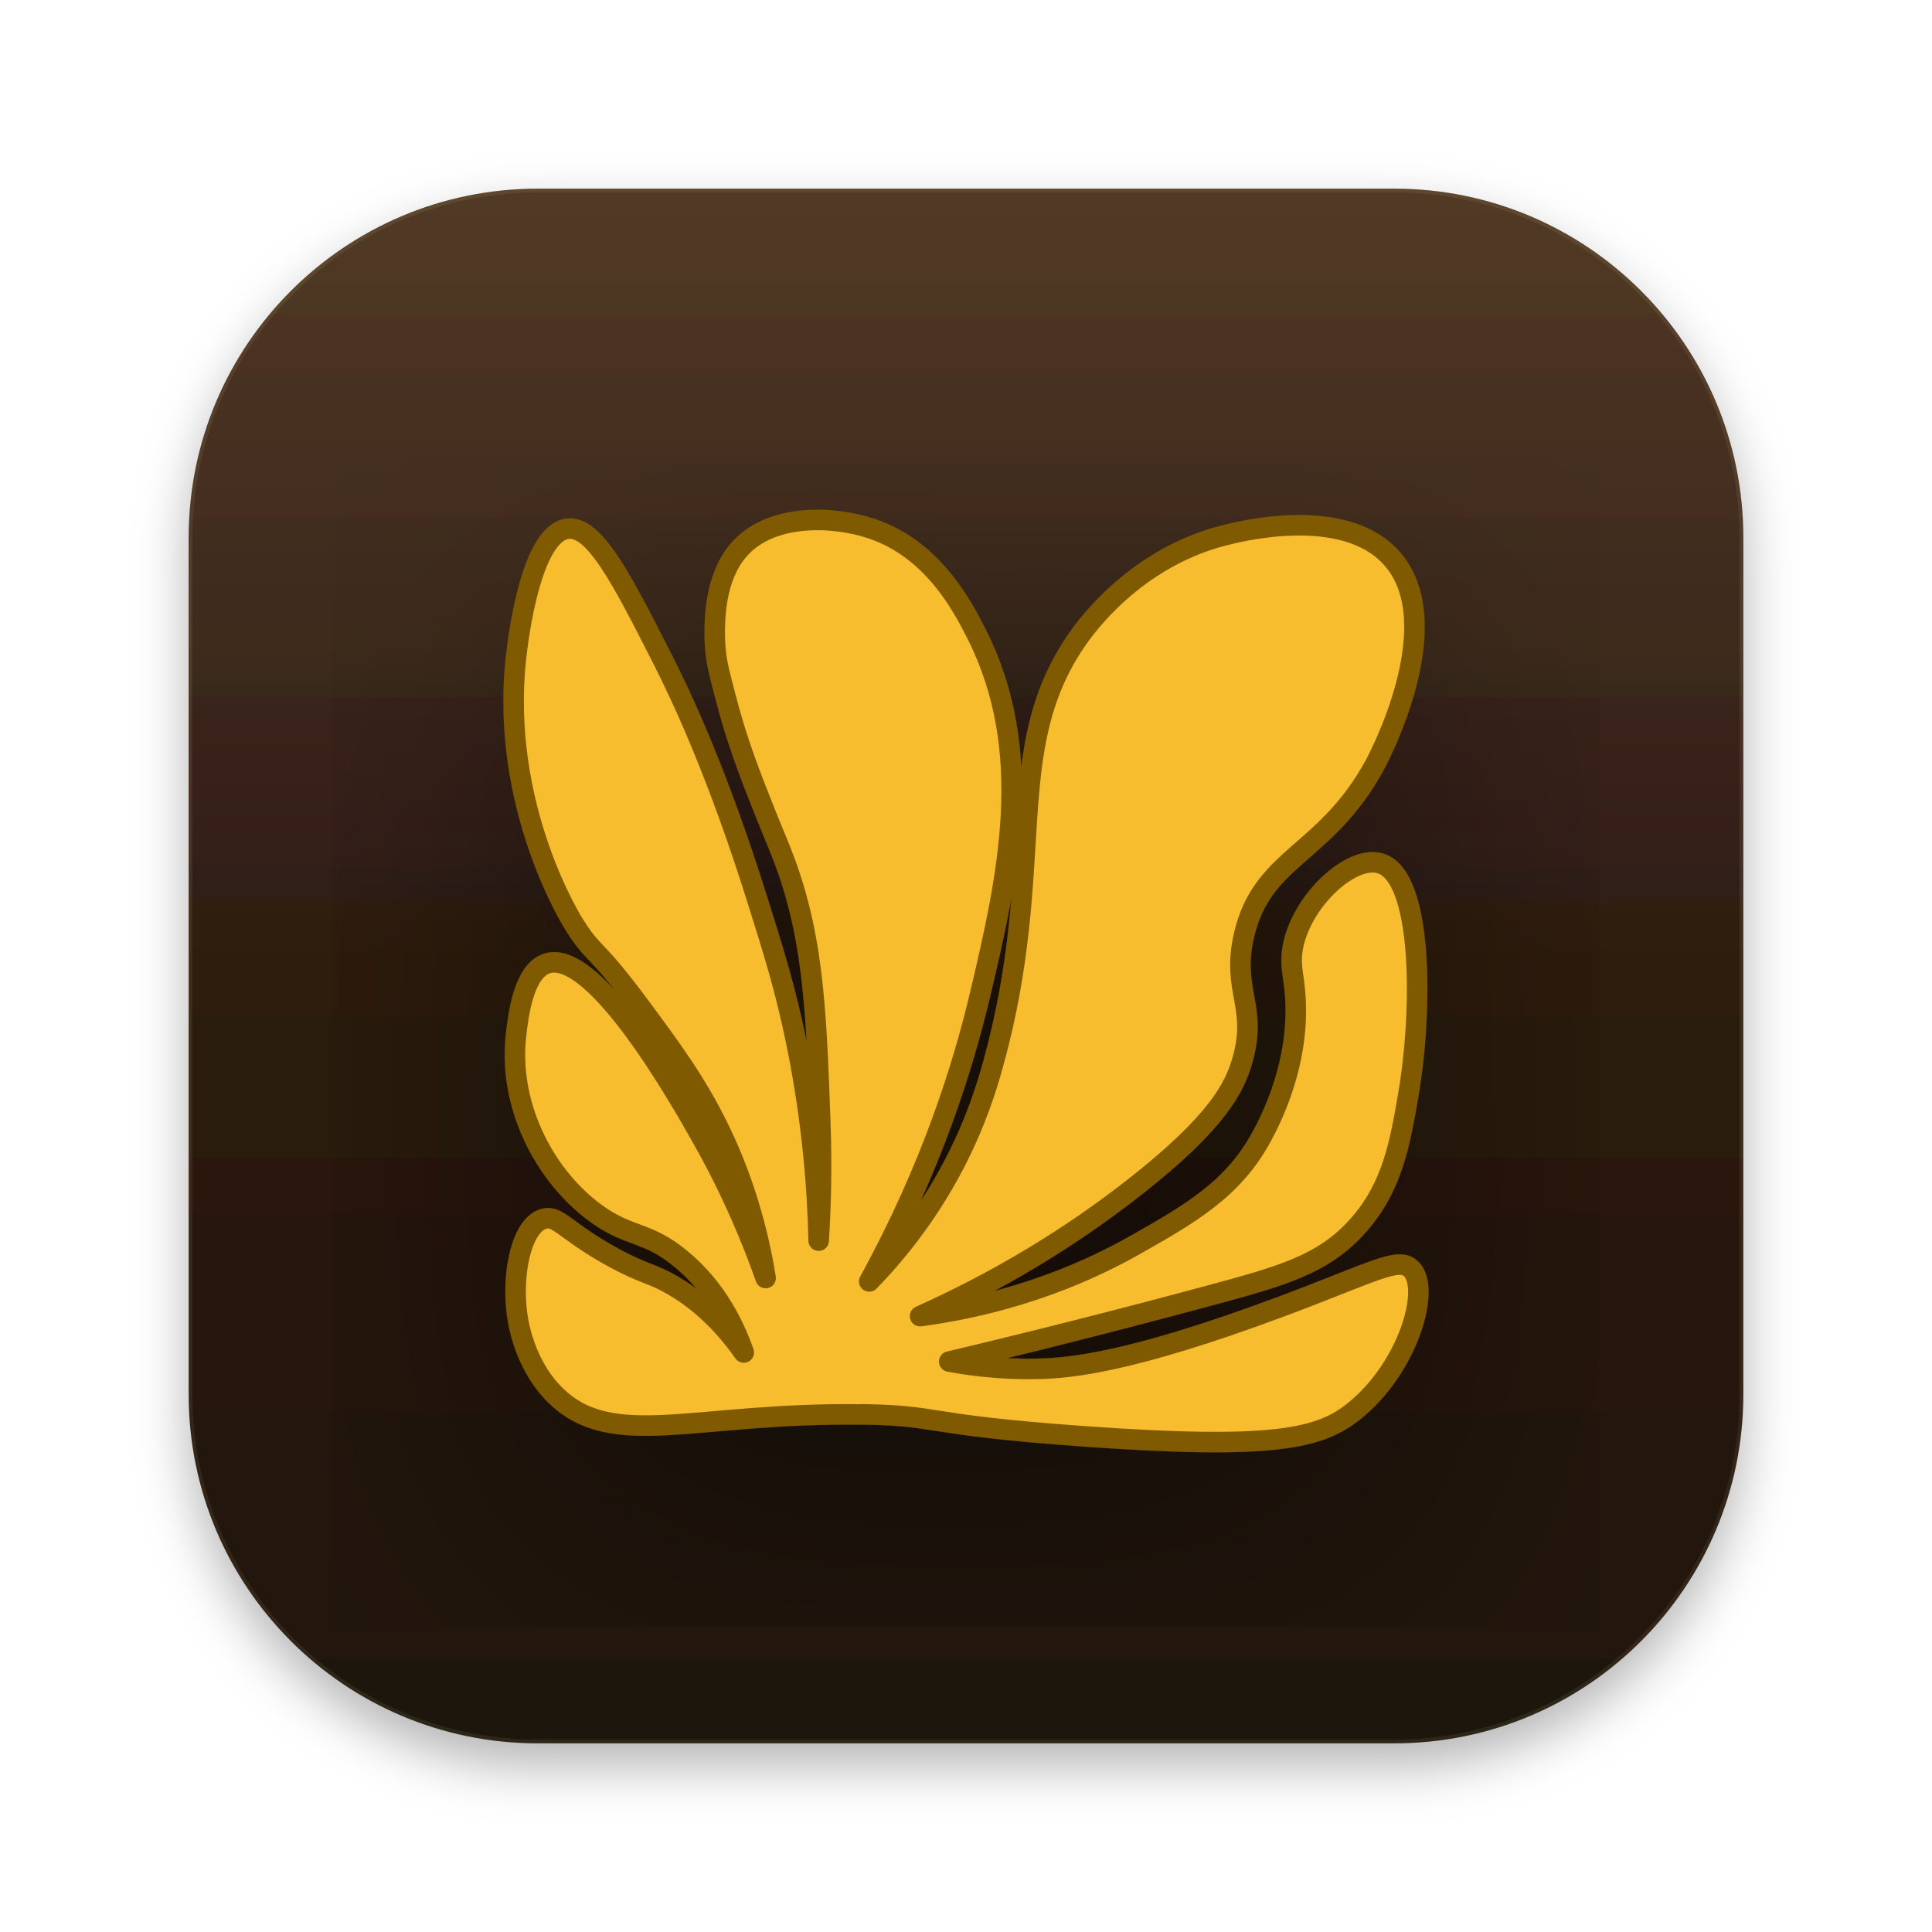
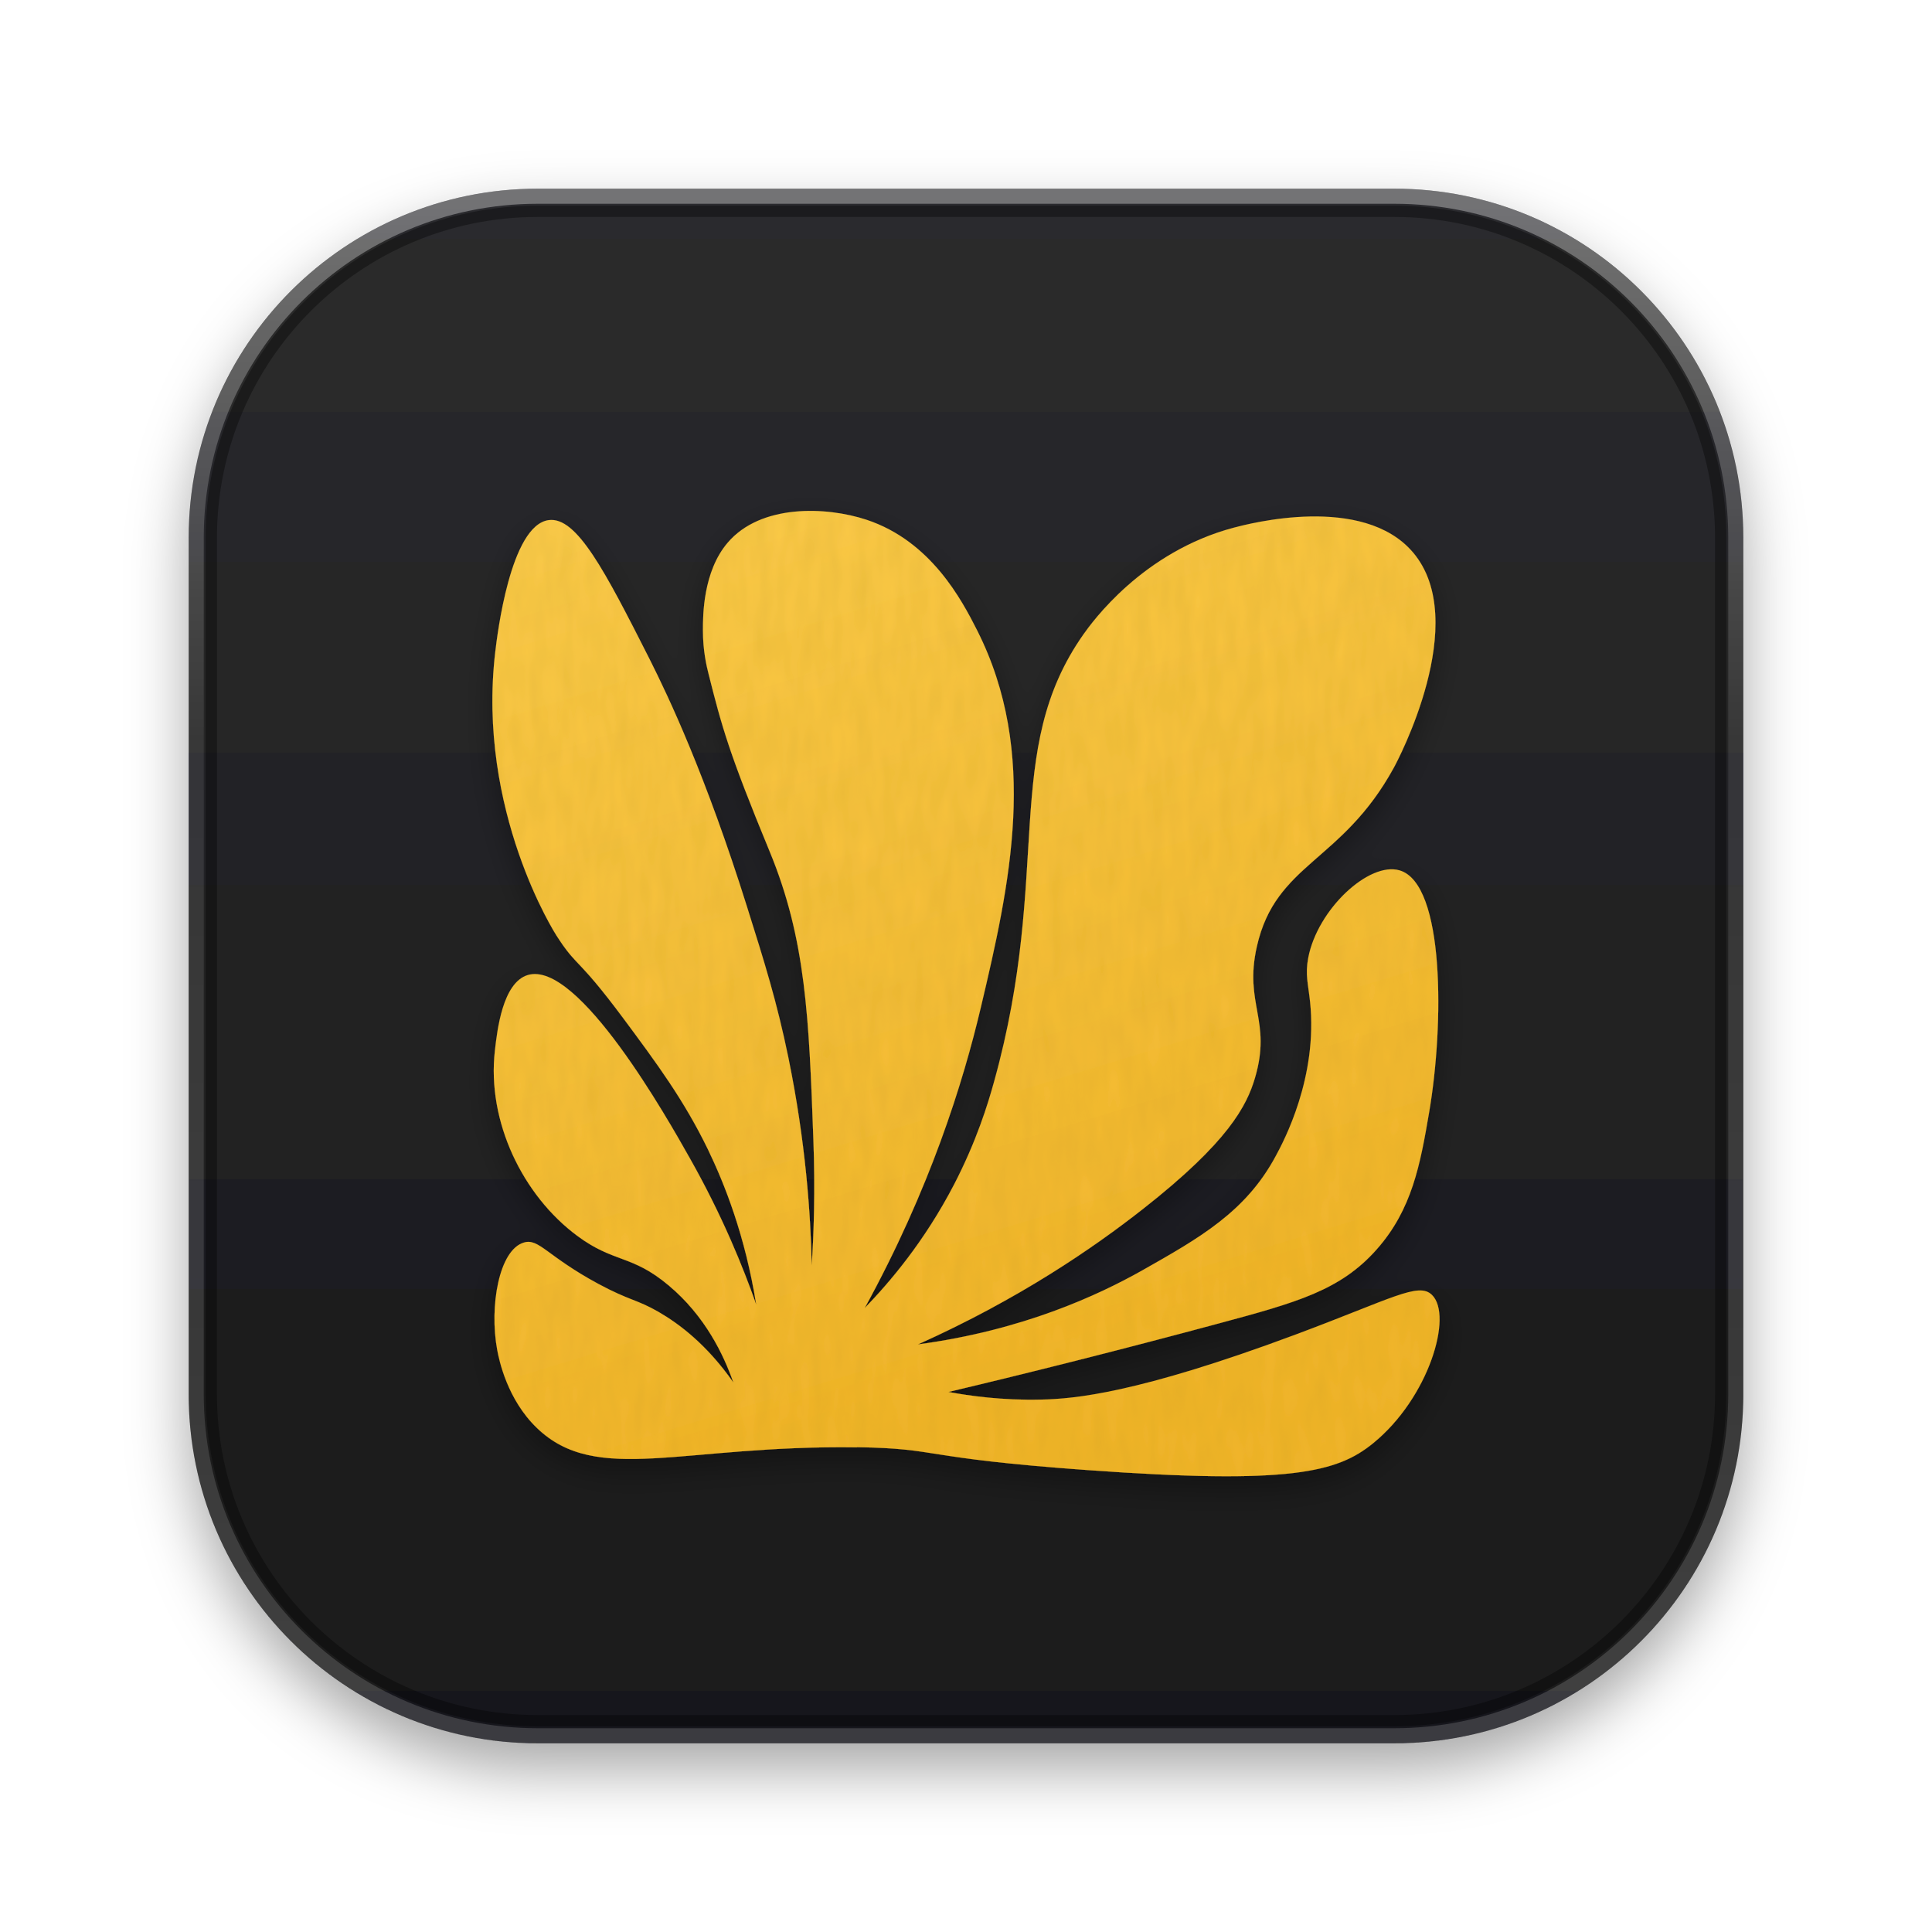
<svg xmlns="http://www.w3.org/2000/svg" width="1024" height="1024" viewBox="0 0 1024 1024">
  <defs>
    <linearGradient id="bg" x1="0" y1="0" x2="0" y2="1">
-       <stop offset="0" stop-color="#3D2617" />
-       <stop offset="1" stop-color="#1E120B" />
+       <stop offset="0" stop-color="#2B2B2D" />
+       <stop offset="1" stop-color="#19191A" />
    </linearGradient>
-     <linearGradient id="sheen" x1="0" y1="0" x2="0" y2="1">
-       <stop offset="0" stop-color="#FFE7A8" stop-opacity="0.10" />
-       <stop offset="0.5" stop-color="#FFE7A8" stop-opacity="0" />
+     <linearGradient id="rim" x1="0" y1="0" x2="0" y2="1">
+       <stop offset="0" stop-color="#FFFFFF" stop-opacity="0.34" />
+       <stop offset="0.35" stop-color="#FFFFFF" stop-opacity="0.08" />
+       <stop offset="1" stop-color="#FFFFFF" stop-opacity="0.16" />
    </linearGradient>
-     <filter id="shadow" x="-20%" y="-20%" width="140%" height="140%">
-       <feDropShadow dx="0" dy="10" stdDeviation="14" flood-color="#000" flood-opacity="0.45" />
+     <linearGradient id="gold" x1="0" y1="0" x2="0.3" y2="1">
+       <stop offset="0" stop-color="#FCCB4A" />
+       <stop offset="1" stop-color="#F2B52A" />
+     </linearGradient>
+     <filter id="tile" x="-10%" y="-10%" width="120%" height="130%">
+       <feDropShadow dx="0" dy="14" stdDeviation="16" flood-color="#000" flood-opacity="0.35" />
    </filter>
-     <filter id="tile" x="-10%" y="-10%" width="120%" height="130%">
-       <feDropShadow dx="0" dy="12" stdDeviation="14" flood-color="#000" flood-opacity="0.3" />
+     <filter id="grain" x="0" y="0" width="100%" height="100%">
+       <feTurbulence type="fractalNoise" baseFrequency="0.9 0.25" numOctaves="2" seed="7" result="noise" />
+       <feColorMatrix in="noise" type="matrix" values="0 0 0 0 0.45  0 0 0 0 0.3  0 0 0 0 0  0 0 0 0.22 0" result="tint" />
+       <feComposite in="tint" in2="SourceGraphic" operator="in" result="grained" />
+       <feMerge>
+         <feMergeNode in="SourceGraphic" />
+         <feMergeNode in="grained" />
+       </feMerge>
+     </filter>
+     <filter id="lift" x="-20%" y="-20%" width="140%" height="140%">
+       <feDropShadow dx="0" dy="6" stdDeviation="8" flood-color="#000" flood-opacity="0.35" />
    </filter>
  </defs>
  <rect x="100" y="100" width="824" height="824" rx="185" fill="url(#bg)" filter="url(#tile)" />
-   <rect x="100" y="100" width="824" height="824" rx="185" fill="url(#sheen)" />
-   <rect x="101" y="101" width="822" height="822" rx="184" fill="none" stroke="#FFE7A8" stroke-opacity="0.08" stroke-width="2" />
-   <g filter="url(#shadow)" transform="translate(512 506) scale(6.4) translate(-50 -47.8)">
-     <path d="m41.379 85.879c-13.82-0.199-20.57 3.012-25.301-1.512-2.379-2.269-3.019-5.43-3.16-6.18-0.648-3.469 0.148-7.941 2.109-8.512 1.191-0.352 1.789 1.051 5.871 3.262 2.531 1.359 3.031 1.219 4.789 2.231 1.602 0.93 3.789 2.551 5.91 5.578-0.77-2.191-2.219-5.25-5.121-7.68-2.93-2.461-4.301-1.75-7.231-3.922-4.301-3.191-7.16-9.039-6.512-14.66 0.18-1.59 0.609-5.371 2.602-5.969 3.988-1.199 11.102 11.449 12.801 14.461 2.609 4.609 4.25 8.711 5.269 11.602-0.871-5.449-2.512-9.559-3.82-12.27-1.898-3.91-4.051-6.809-6.641-10.301-3.781-5.09-3.68-4.012-5.359-6.648 0 0-6.32-9.809-4.82-22.441 0.148-1.25 1.191-9.98 4.219-10.391 2.219-0.301 4.449 4.012 7.981 10.988 1.5 2.981 4.441 9.18 7.719 19.621 1.371 4.359 2.352 7.469 3.262 11.898 1.371 6.68 1.762 12.379 1.852 16.449 0.16-2.481 0.281-5.898 0.129-9.961-0.352-9.602-0.578-15.82-3.469-22.809-3.199-7.75-3.769-9.828-4.82-14.012-0.16-0.621-0.449-1.84-0.449-3.461 0-1.148 0-4.641 1.961-6.93 2.609-3.059 7.781-2.871 10.988-1.809 5.09 1.691 7.531 6.352 8.738 8.738 4.91 9.711 2.602 20.102 0.301 29.82-1.41 5.969-4.019 14.371-9.191 23.801 1.961-2.019 4.731-5.262 7.078-9.789 1.77-3.422 2.66-6.32 3.16-8.129 4.621-16.621 0.551-26.141 7.078-35.391 0.66-0.93 4.66-6.519 11.898-8.43 1.148-0.301 10.199-2.699 14.16 1.961 4.641 5.461-1.23 16.512-1.512 17.02-4.102 7.519-9.352 7.539-10.84 14.16-1.031 4.57 1.199 5.828-0.148 10.391-0.648 2.199-2.102 5.07-8.891 10.391-3.898 3.059-9.77 7.102-17.77 10.691 8.281-1.109 14.262-3.891 17.77-5.871 4.519-2.559 8.172-4.621 10.539-9.039 0.621-1.148 3.34-6.219 2.711-12.199-0.148-1.398-0.398-2.141-0.148-3.461 0.738-3.871 4.828-7.641 7.231-6.93 3.59 1.059 3.512 12.25 2.34 19.109-0.711 4.18-1.359 7.711-4.141 10.859-2.879 3.269-6.379 4.219-12.5 5.871-7.879 2.121-15.059 3.922-21.391 5.422 1.621 0.301 4.211 0.68 7.379 0.602 2.531-0.059 7.519-0.461 20.031-5.121 7.699-2.871 9.781-4.199 10.84-3.16 1.691 1.641-0.262 8.18-4.672 11.75-2.828 2.289-6.539 3.269-22.59 2.109-13.461-0.969-11.559-1.711-18.219-1.809z" fill="#F8BD2F" stroke="#7F5A04" stroke-width="1.7" stroke-linejoin="round" />
+   <rect x="104" y="104" width="816" height="816" rx="181" fill="none" stroke="url(#rim)" stroke-width="8" />
+   <rect x="112" y="112" width="800" height="800" rx="173" fill="none" stroke="#000" stroke-opacity="0.35" stroke-width="6" />
+   <g filter="url(#lift)">
+     <g transform="translate(512 512) scale(6.7) translate(-50 -47.8)">
+       <path d="m41.379 85.879c-13.82-0.199-20.57 3.012-25.301-1.512-2.379-2.269-3.019-5.43-3.16-6.18-0.648-3.469 0.148-7.941 2.109-8.512 1.191-0.352 1.789 1.051 5.871 3.262 2.531 1.359 3.031 1.219 4.789 2.231 1.602 0.93 3.789 2.551 5.91 5.578-0.77-2.191-2.219-5.25-5.121-7.68-2.93-2.461-4.301-1.75-7.231-3.922-4.301-3.191-7.16-9.039-6.512-14.66 0.18-1.59 0.609-5.371 2.602-5.969 3.988-1.199 11.102 11.449 12.801 14.461 2.609 4.609 4.25 8.711 5.269 11.602-0.871-5.449-2.512-9.559-3.82-12.27-1.898-3.91-4.051-6.809-6.641-10.301-3.781-5.09-3.68-4.012-5.359-6.648 0 0-6.32-9.809-4.82-22.441 0.148-1.25 1.191-9.98 4.219-10.391 2.219-0.301 4.449 4.012 7.981 10.988 1.5 2.981 4.441 9.18 7.719 19.621 1.371 4.359 2.352 7.469 3.262 11.898 1.371 6.68 1.762 12.379 1.852 16.449 0.16-2.481 0.281-5.898 0.129-9.961-0.352-9.602-0.578-15.82-3.469-22.809-3.199-7.75-3.769-9.828-4.82-14.012-0.16-0.621-0.449-1.84-0.449-3.461 0-1.148 0-4.641 1.961-6.93 2.609-3.059 7.781-2.871 10.988-1.809 5.09 1.691 7.531 6.352 8.738 8.738 4.91 9.711 2.602 20.102 0.301 29.82-1.41 5.969-4.019 14.371-9.191 23.801 1.961-2.019 4.731-5.262 7.078-9.789 1.77-3.422 2.66-6.32 3.16-8.129 4.621-16.621 0.551-26.141 7.078-35.391 0.66-0.93 4.66-6.519 11.898-8.43 1.148-0.301 10.199-2.699 14.16 1.961 4.641 5.461-1.23 16.512-1.512 17.02-4.102 7.519-9.352 7.539-10.84 14.16-1.031 4.57 1.199 5.828-0.148 10.391-0.648 2.199-2.102 5.07-8.891 10.391-3.898 3.059-9.77 7.102-17.77 10.691 8.281-1.109 14.262-3.891 17.77-5.871 4.519-2.559 8.172-4.621 10.539-9.039 0.621-1.148 3.34-6.219 2.711-12.199-0.148-1.398-0.398-2.141-0.148-3.461 0.738-3.871 4.828-7.641 7.231-6.93 3.59 1.059 3.512 12.25 2.34 19.109-0.711 4.18-1.359 7.711-4.141 10.859-2.879 3.269-6.379 4.219-12.5 5.871-7.879 2.121-15.059 3.922-21.391 5.422 1.621 0.301 4.211 0.68 7.379 0.602 2.531-0.059 7.519-0.461 20.031-5.121 7.699-2.871 9.781-4.199 10.84-3.16 1.691 1.641-0.262 8.18-4.672 11.75-2.828 2.289-6.539 3.269-22.59 2.109-13.461-0.969-11.559-1.711-18.219-1.809z" fill="url(#gold)" filter="url(#grain)" />
+     </g>
  </g>
</svg>
